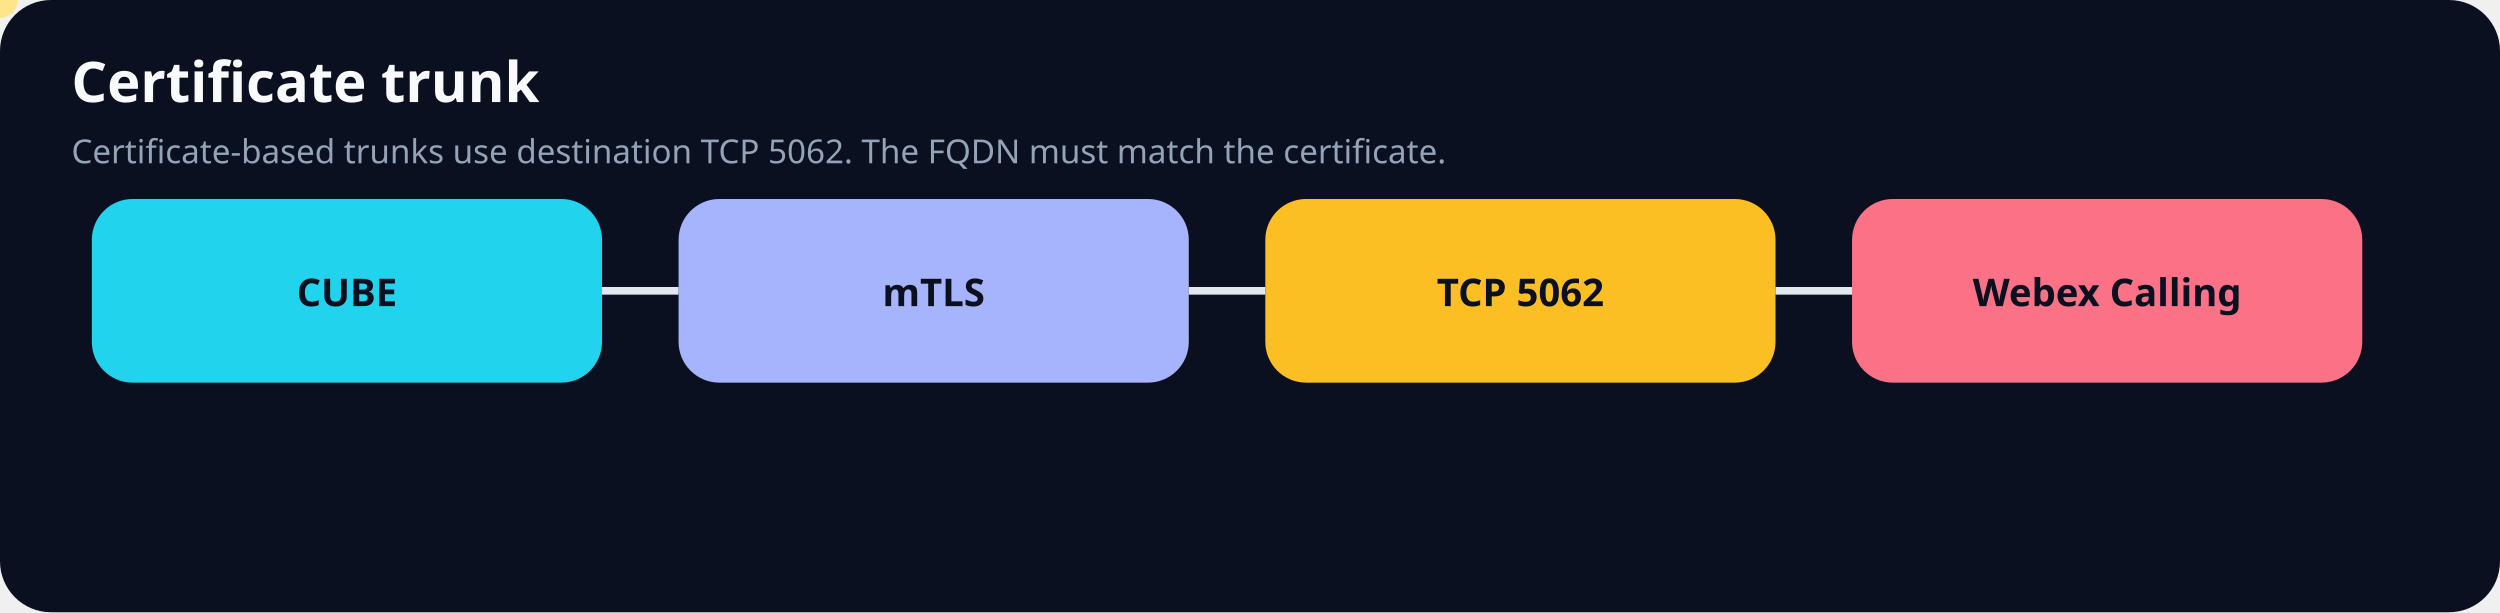
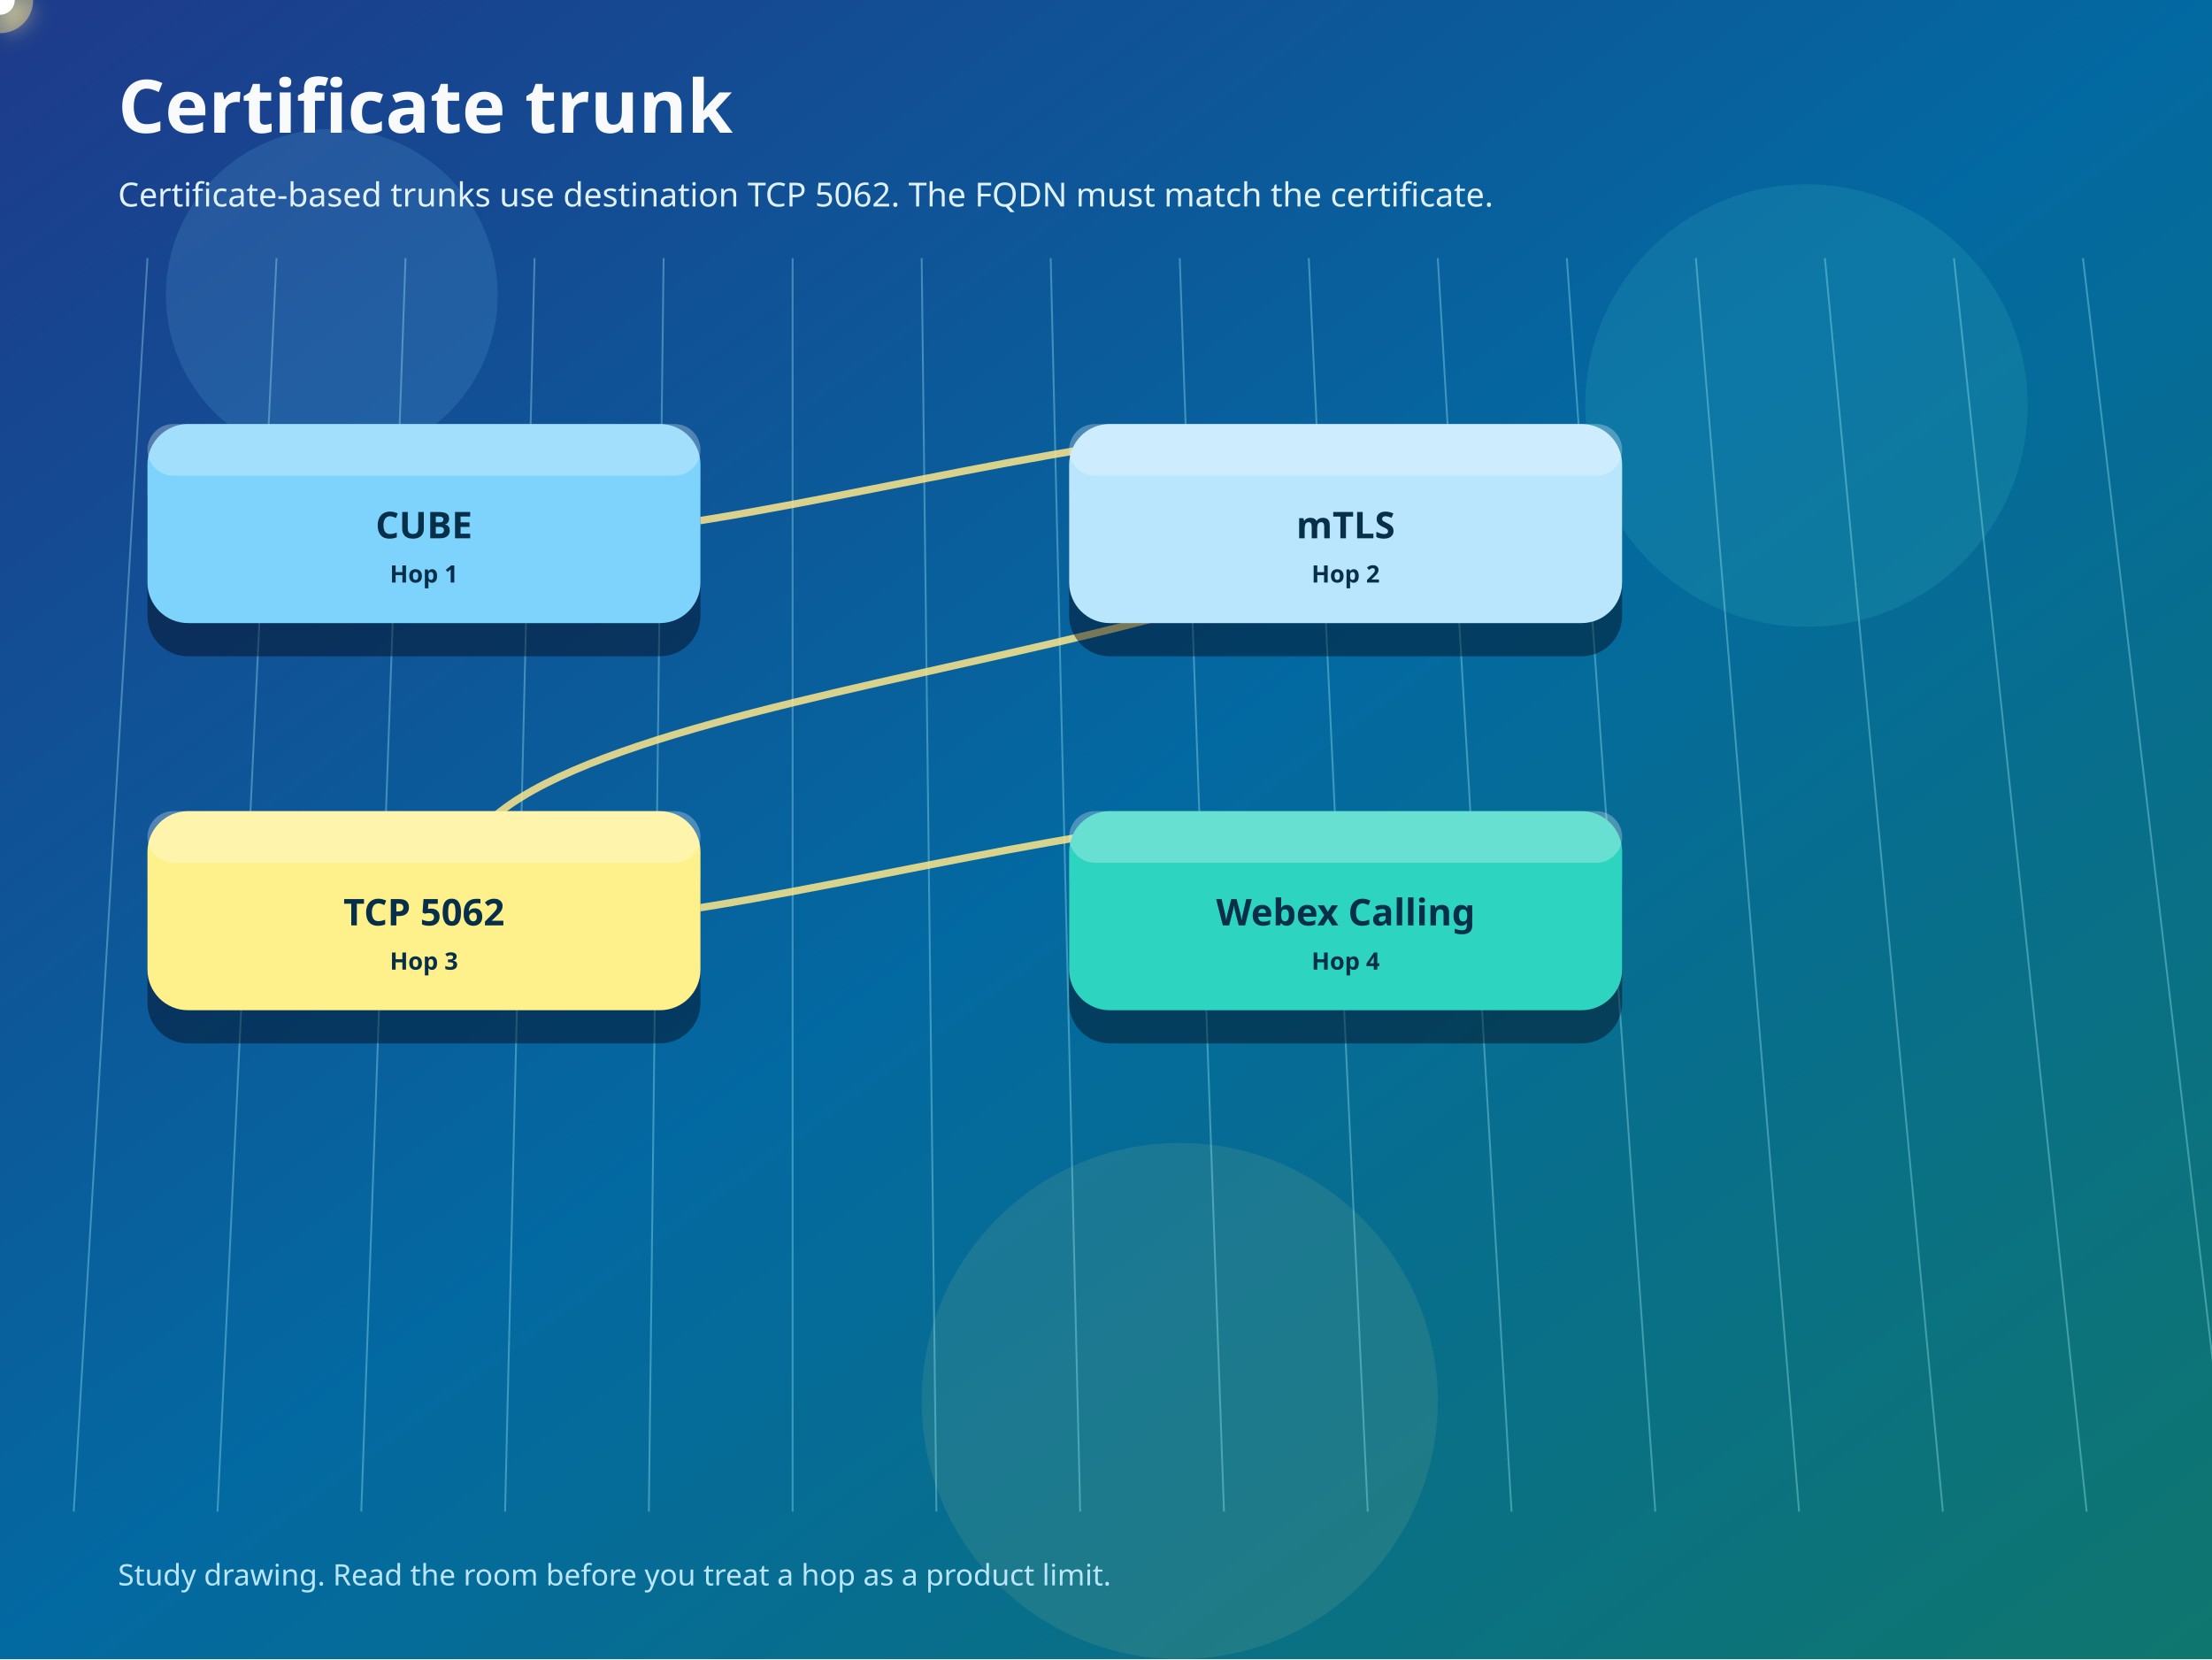
- <svg xmlns="http://www.w3.org/2000/svg" viewBox="0 0 980 240" role="img" aria-label="Certificate trunk">
-   <rect width="980" height="240" rx="20" fill="#0b1020" />
-   <text x="28" y="40" fill="#f8fafc" font-size="22" font-family="system-ui,sans-serif" font-weight="700">Certificate trunk</text>
-   <text x="28" y="64" fill="#94a3b8" font-size="13" font-family="system-ui,sans-serif">Certificate-based trunks use destination TCP 5062. The FQDN must match the certificate.</text>
-   <rect x="36" y="78" width="200" height="72" rx="16" fill="#22d3ee" />
-   <text x="136" y="120" text-anchor="middle" fill="#0b1020" font-size="15" font-family="system-ui,sans-serif" font-weight="700">CUBE</text>
-   <rect x="266" y="78" width="200" height="72" rx="16" fill="#a5b4fc" />
-   <text x="366" y="120" text-anchor="middle" fill="#0b1020" font-size="15" font-family="system-ui,sans-serif" font-weight="700">mTLS</text>
-   <path d="M236 114 H266" stroke="#e2e8f0" stroke-width="3" fill="none" />
-   <rect x="496" y="78" width="200" height="72" rx="16" fill="#fbbf24" />
-   <text x="596" y="120" text-anchor="middle" fill="#0b1020" font-size="15" font-family="system-ui,sans-serif" font-weight="700">TCP 5062</text>
-   <path d="M466 114 H496" stroke="#e2e8f0" stroke-width="3" fill="none" />
-   <rect x="726" y="78" width="200" height="72" rx="16" fill="#fb7185" />
-   <text x="826" y="120" text-anchor="middle" fill="#0b1020" font-size="15" font-family="system-ui,sans-serif" font-weight="700">Webex Calling</text>
-   <path d="M696 114 H726" stroke="#e2e8f0" stroke-width="3" fill="none" />
-   <circle r="7" fill="#fde68a">
-     <animateMotion dur="4.8s" repeatCount="indefinite" path="M136 114 H266 V114 H496 V114 H726" />
-   </circle>
+ <svg xmlns="http://www.w3.org/2000/svg" data-palette="4" viewBox="0 0 1200 900" role="img" aria-label="Certificate trunk">
+   <defs>
+     <linearGradient id="sky" x1="0" y1="0" x2="1" y2="1">
+       <stop offset="0" stop-color="#1e3a8a" />
+       <stop offset="0.5" stop-color="#0369a1" />
+       <stop offset="1" stop-color="#0f766e" />
+     </linearGradient>
+     <filter id="glow" x="-50%" y="-50%" width="200%" height="200%">
+       <feGaussianBlur stdDeviation="6" result="b" />
+       <feMerge>
+         <feMergeNode in="b" />
+         <feMergeNode in="SourceGraphic" />
+       </feMerge>
+     </filter>
+   </defs>
+   <rect width="1200" height="900" fill="url(#sky)" />
+   <g opacity="0.55">
+     <animateTransform attributeName="transform" type="translate" values="0 0; 0 18; 0 0" dur="14s" repeatCount="indefinite" />
+     <circle cx="180" cy="160" r="90" fill="#7dd3fc" opacity="0.25" />
+     <circle cx="980" cy="220" r="120" fill="#5eead4" opacity="0.2" />
+     <circle cx="640" cy="760" r="140" fill="#fef08a" opacity="0.16" />
+   </g>
+   <g opacity="0.35" stroke="#a5f3fc" stroke-width="1">
+     <animateTransform attributeName="transform" type="translate" values="0 0; -12 8; 0 0" dur="18s" repeatCount="indefinite" />
+     <line x1="80" y1="140" x2="40" y2="820" />
+     <line x1="150" y1="140" x2="118" y2="820" />
+     <line x1="220" y1="140" x2="196" y2="820" />
+     <line x1="290" y1="140" x2="274" y2="820" />
+     <line x1="360" y1="140" x2="352" y2="820" />
+     <line x1="430" y1="140" x2="430" y2="820" />
+     <line x1="500" y1="140" x2="508" y2="820" />
+     <line x1="570" y1="140" x2="586" y2="820" />
+     <line x1="640" y1="140" x2="664" y2="820" />
+     <line x1="710" y1="140" x2="742" y2="820" />
+     <line x1="780" y1="140" x2="820" y2="820" />
+     <line x1="850" y1="140" x2="898" y2="820" />
+     <line x1="920" y1="140" x2="976" y2="820" />
+     <line x1="990" y1="140" x2="1054" y2="820" />
+     <line x1="1060" y1="140" x2="1132" y2="820" />
+     <line x1="1130" y1="140" x2="1210" y2="820" />
+   </g>
+   <text x="64" y="72" fill="#f8fafc" font-size="40" font-family="system-ui,sans-serif" font-weight="800">Certificate trunk</text>
+   <text x="64" y="112" fill="#e0f2fe" font-size="18" font-family="system-ui,sans-serif">Certificate-based trunks use destination TCP 5062. The FQDN must match the certificate.</text>
+   <path d="M 250 266 C 250 356 750 160 750 266 C 750 356 250 370 250 476 C 250 566 750 370 750 476" fill="none" stroke="#fde68a" stroke-width="4" stroke-linecap="round" opacity="0.85" />
+   <g class="hop">
+     <rect x="80" y="248" width="300" height="108" rx="22" fill="#020617" opacity="0.45" />
+     <rect x="80" y="230" width="300" height="108" rx="22" fill="#7dd3fc" />
+     <rect x="80" y="230" width="300" height="28" rx="14" fill="#ffffff" opacity="0.28" />
+     <text x="230" y="292" text-anchor="middle" fill="#082f49" font-size="20" font-family="system-ui,sans-serif" font-weight="800">CUBE</text>
+     <text x="230" y="316" text-anchor="middle" fill="#082f49" font-size="13" font-family="system-ui,sans-serif" font-weight="700">Hop 1</text>
+   </g>
+   <g class="hop">
+     <rect x="580" y="248" width="300" height="108" rx="22" fill="#020617" opacity="0.45" />
+     <rect x="580" y="230" width="300" height="108" rx="22" fill="#bae6fd" />
+     <rect x="580" y="230" width="300" height="28" rx="14" fill="#ffffff" opacity="0.28" />
+     <text x="730" y="292" text-anchor="middle" fill="#082f49" font-size="20" font-family="system-ui,sans-serif" font-weight="800">mTLS</text>
+     <text x="730" y="316" text-anchor="middle" fill="#082f49" font-size="13" font-family="system-ui,sans-serif" font-weight="700">Hop 2</text>
+   </g>
+   <g class="hop">
+     <rect x="80" y="458" width="300" height="108" rx="22" fill="#020617" opacity="0.45" />
+     <rect x="80" y="440" width="300" height="108" rx="22" fill="#fef08a" />
+     <rect x="80" y="440" width="300" height="28" rx="14" fill="#ffffff" opacity="0.28" />
+     <text x="230" y="502" text-anchor="middle" fill="#082f49" font-size="20" font-family="system-ui,sans-serif" font-weight="800">TCP 5062</text>
+     <text x="230" y="526" text-anchor="middle" fill="#082f49" font-size="13" font-family="system-ui,sans-serif" font-weight="700">Hop 3</text>
+   </g>
+   <g class="hop">
+     <rect x="580" y="458" width="300" height="108" rx="22" fill="#020617" opacity="0.45" />
+     <rect x="580" y="440" width="300" height="108" rx="22" fill="#2dd4bf" />
+     <rect x="580" y="440" width="300" height="28" rx="14" fill="#ffffff" opacity="0.28" />
+     <text x="730" y="502" text-anchor="middle" fill="#082f49" font-size="20" font-family="system-ui,sans-serif" font-weight="800">Webex Calling</text>
+     <text x="730" y="526" text-anchor="middle" fill="#082f49" font-size="13" font-family="system-ui,sans-serif" font-weight="700">Hop 4</text>
+   </g>
+   <g filter="url(#glow)">
+     <animateMotion dur="6.5s" repeatCount="indefinite" path="M 250 266 C 250 356 750 160 750 266 C 750 356 250 370 250 476 C 250 566 750 370 750 476" />
+     <circle r="18" fill="#fde68a" opacity="0.45" />
+     <circle r="8" fill="#ffffff" />
+   </g>
+   <text x="64" y="860" fill="#bae6fd" font-size="16" font-family="system-ui,sans-serif">Study drawing. Read the room before you treat a hop as a product limit.</text>
</svg>
